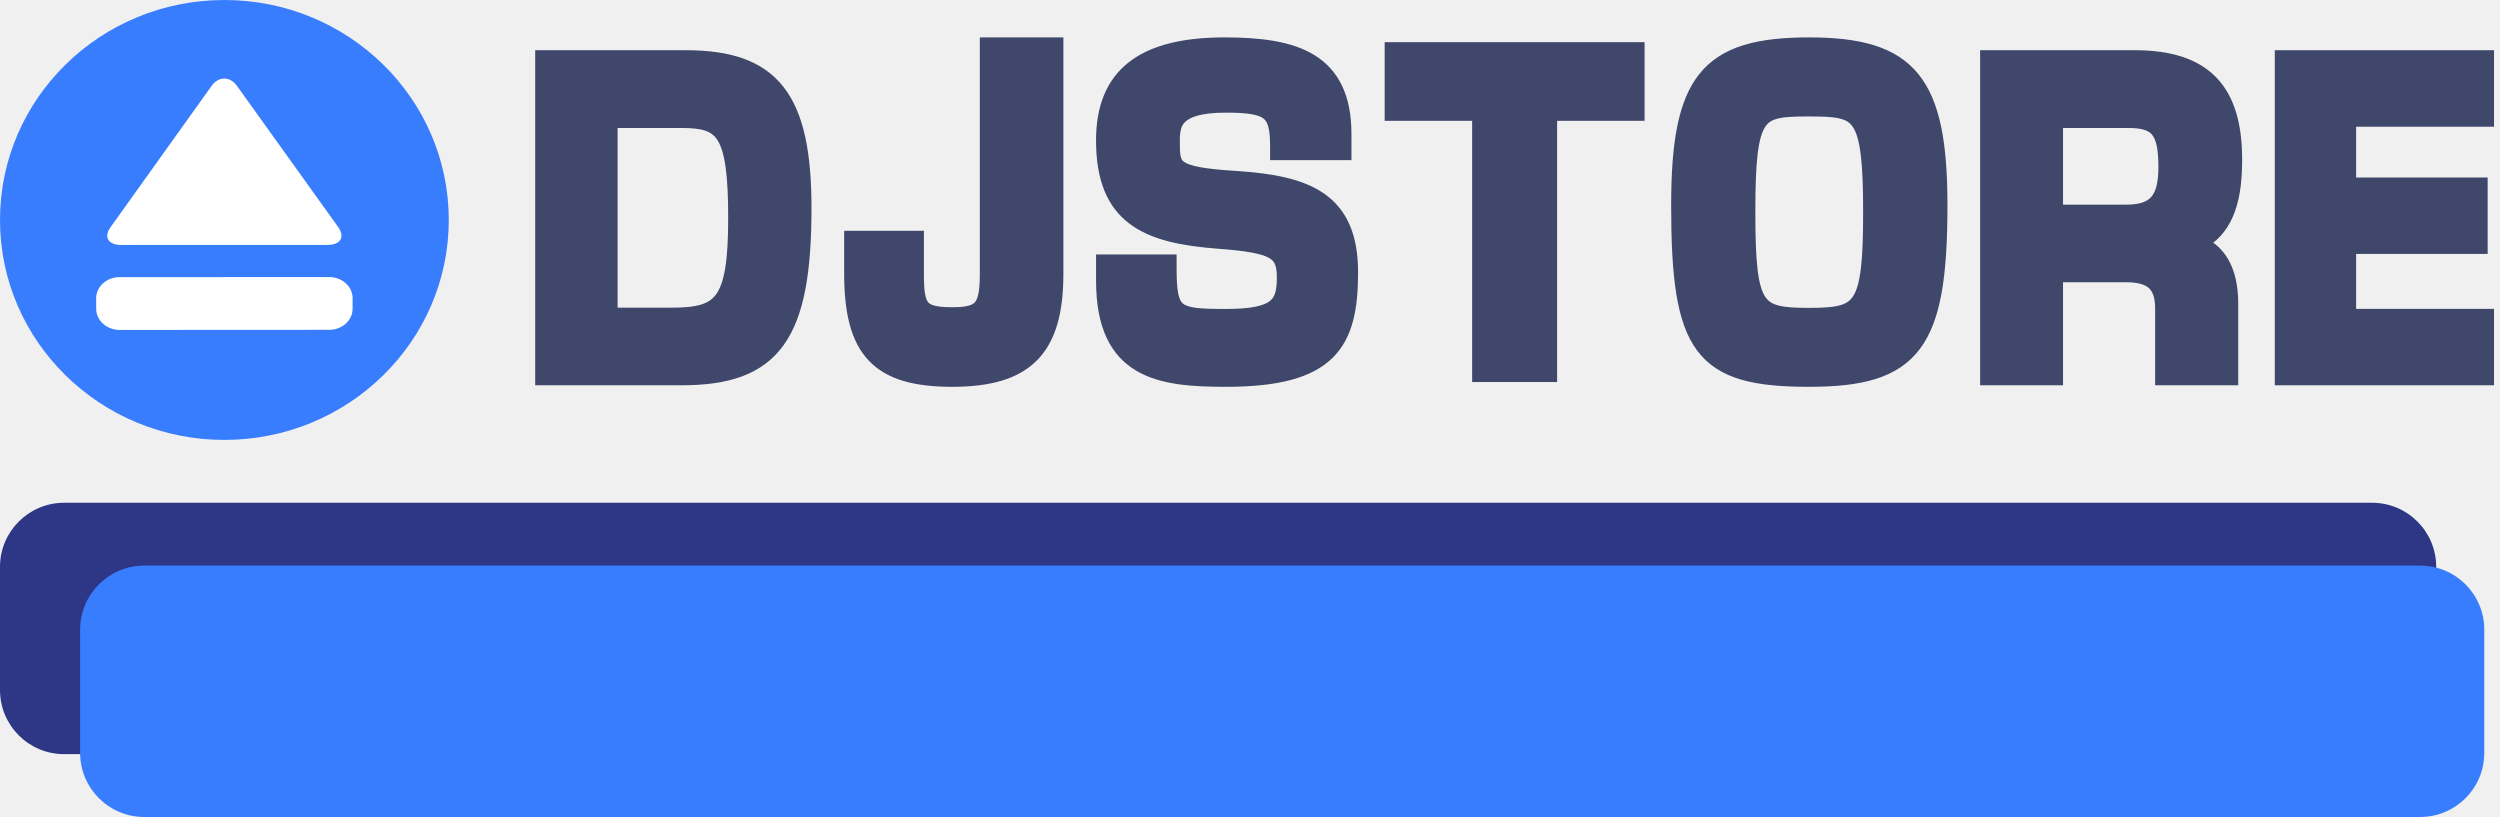
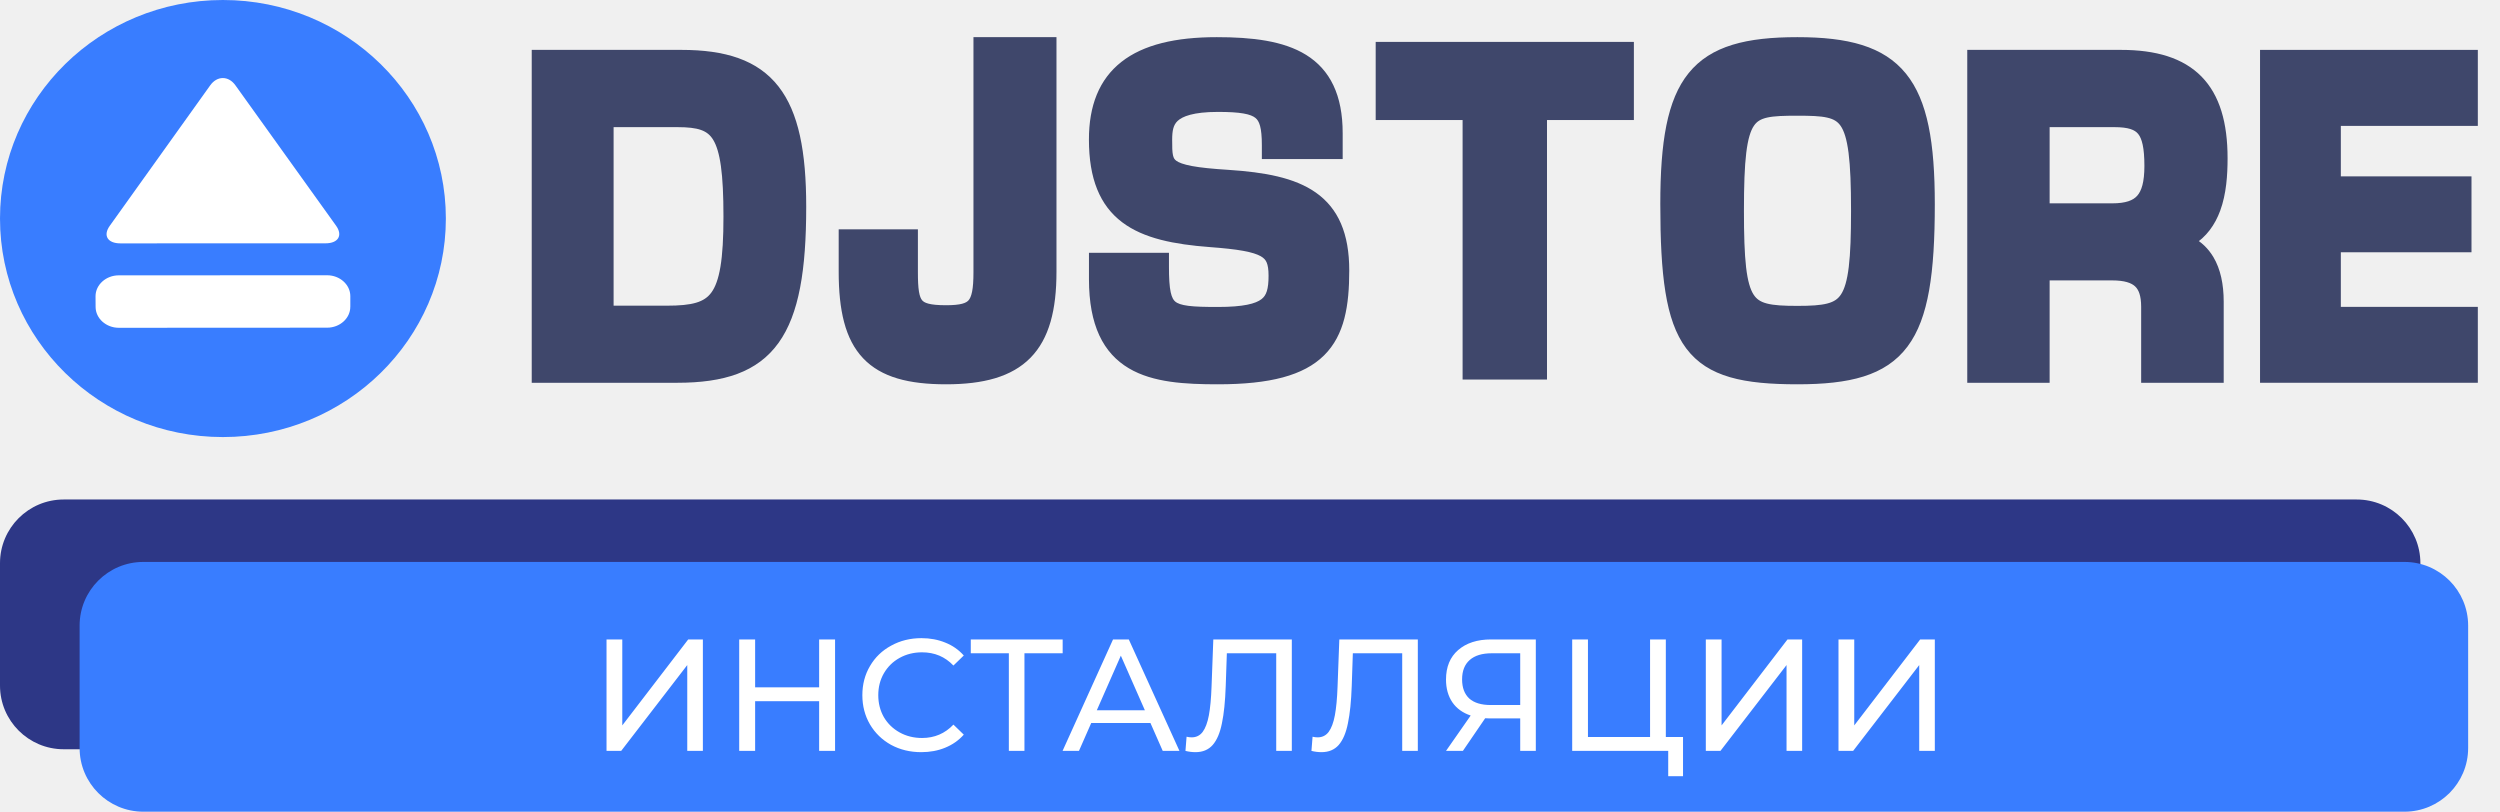
- <svg xmlns="http://www.w3.org/2000/svg" width="153" height="50" viewBox="0 0 153 50" fill="none">
+ <svg xmlns="http://www.w3.org/2000/svg" width="154" height="50" viewBox="0 0 154 50" fill="none">
  <path d="M145.172 30.769H3.924C1.757 30.769 0 32.526 0 34.693V42.23C0 44.397 1.757 46.154 3.924 46.154H145.172C147.339 46.154 149.096 44.397 149.096 42.23V34.693C149.096 32.526 147.339 30.769 145.172 30.769Z" fill="#2D3786" />
  <path d="M33.35 3.371H33.052V3.669V22.983V23.281H33.35H41.717C44.537 23.281 46.496 22.65 47.721 20.941C48.923 19.265 49.365 16.614 49.365 12.733C49.365 9.377 48.903 7.021 47.718 5.508C46.517 3.972 44.629 3.371 41.972 3.371H33.35ZM37.5 7.534H41.717C43.037 7.534 43.746 7.736 44.185 8.455C44.419 8.837 44.591 9.389 44.703 10.192C44.815 10.994 44.863 12.023 44.863 13.345C44.863 14.66 44.806 15.681 44.674 16.475C44.542 17.27 44.339 17.814 44.064 18.191C43.533 18.921 42.657 19.128 41.073 19.128H37.5V7.534Z" fill="#3F476B" stroke="#3F476B" stroke-width="0.596" stroke-miterlimit="10" />
  <path d="M56.245 14.722V14.424H55.947H52.258H51.961V14.722V16.724C51.961 19.087 52.353 20.776 53.384 21.864C54.419 22.958 56.029 23.375 58.275 23.375C60.537 23.375 62.189 22.927 63.267 21.828C64.343 20.731 64.781 19.05 64.781 16.746V2.885V2.587H64.483H60.561H60.263V2.885V16.77C60.263 17.298 60.237 17.706 60.173 18.024C60.11 18.341 60.014 18.548 59.891 18.69C59.647 18.97 59.206 19.1 58.275 19.1C57.239 19.1 56.797 18.958 56.57 18.682C56.453 18.541 56.368 18.335 56.315 18.017C56.262 17.698 56.245 17.293 56.245 16.77V14.722Z" fill="#3F476B" stroke="#3F476B" stroke-width="0.596" stroke-miterlimit="10" />
  <path d="M75.674 10.762L75.673 10.762C74.665 10.699 73.921 10.623 73.371 10.521C72.816 10.417 72.489 10.291 72.289 10.148C72.107 10.016 72.014 9.857 71.964 9.624C71.909 9.371 71.908 9.054 71.908 8.61C71.908 8.035 71.977 7.572 72.338 7.232C72.712 6.881 73.466 6.596 75.02 6.596C75.703 6.596 76.233 6.624 76.646 6.696C77.059 6.767 77.331 6.879 77.518 7.029C77.879 7.319 78.028 7.84 78.028 8.948V9.201V9.5H78.326H82.112H82.411V9.201V8.206C82.411 5.925 81.665 4.482 80.301 3.635C78.971 2.81 77.106 2.587 74.952 2.587C72.443 2.587 70.543 3.043 69.267 4.044C67.976 5.056 67.376 6.583 67.376 8.592C67.376 10.954 68.027 12.487 69.306 13.454C70.56 14.401 72.364 14.759 74.556 14.924C75.418 14.989 76.099 15.061 76.635 15.159C77.174 15.257 77.548 15.377 77.81 15.525C78.061 15.668 78.21 15.837 78.301 16.053C78.398 16.279 78.441 16.576 78.441 16.986C78.441 17.843 78.305 18.343 77.89 18.664C77.446 19.008 76.611 19.207 75.02 19.207C74.23 19.207 73.628 19.195 73.163 19.135C72.698 19.075 72.41 18.971 72.219 18.817C72.037 18.669 71.906 18.446 71.823 18.062C71.739 17.671 71.71 17.144 71.71 16.422V16.168V15.87H71.412H67.676H67.378V16.168V17.194C67.378 19.978 68.235 21.569 69.69 22.431C71.104 23.27 73.022 23.375 75.022 23.375C78.206 23.375 80.186 22.836 81.356 21.676C82.53 20.513 82.816 18.797 82.816 16.662C82.816 14.446 82.164 13.009 80.888 12.109C79.642 11.23 77.85 10.905 75.674 10.762Z" fill="#3F476B" stroke="#3F476B" stroke-width="0.596" stroke-miterlimit="10" />
  <path d="M85.04 6.798V7.096H85.338H90.394V22.784V23.082H90.692H94.699H94.997V22.784V7.096H100.051H100.349V6.798V3.177V2.879H100.051H85.338H85.04V3.177V6.798Z" fill="#3F476B" stroke="#3F476B" stroke-width="0.596" stroke-miterlimit="10" />
  <path d="M110.719 2.587C107.623 2.587 105.535 3.106 104.253 4.69C102.988 6.252 102.573 8.775 102.573 12.575C102.573 14.763 102.655 16.531 102.885 17.949C103.114 19.367 103.495 20.46 104.108 21.28C105.35 22.942 107.456 23.375 110.719 23.375C113.893 23.375 115.995 22.863 117.263 21.17C117.89 20.333 118.293 19.234 118.541 17.828C118.789 16.423 118.886 14.691 118.886 12.575C118.886 8.817 118.45 6.295 117.174 4.723C115.88 3.13 113.79 2.587 110.719 2.587ZM110.719 19.14C109.879 19.14 109.253 19.111 108.773 18.987C108.309 18.867 107.998 18.662 107.769 18.305C107.53 17.933 107.364 17.369 107.263 16.495C107.163 15.627 107.129 14.486 107.129 12.983C107.129 11.421 107.167 10.252 107.274 9.373C107.381 8.489 107.553 7.936 107.795 7.58C108.024 7.241 108.334 7.055 108.796 6.951C109.276 6.844 109.894 6.83 110.719 6.83C111.529 6.83 112.141 6.845 112.62 6.954C113.082 7.059 113.396 7.247 113.631 7.589C113.877 7.947 114.055 8.501 114.167 9.383C114.279 10.26 114.322 11.427 114.322 12.983C114.322 14.475 114.285 15.611 114.18 16.477C114.075 17.348 113.905 17.913 113.661 18.29C113.428 18.65 113.112 18.859 112.649 18.981C112.17 19.108 111.548 19.14 110.719 19.14Z" fill="#3F476B" stroke="#3F476B" stroke-width="0.596" stroke-miterlimit="10" />
  <path d="M121.779 3.371H121.481V3.669V22.983V23.281H121.779H125.66H125.959V22.983V16.975H130.107C130.914 16.975 131.417 17.137 131.723 17.421C132.024 17.701 132.193 18.157 132.193 18.896V22.983V23.281H132.492H136.384H136.682V22.983V18.589C136.682 17.541 136.492 16.666 136.088 15.987C135.797 15.5 135.403 15.126 134.913 14.866C135.702 14.389 136.19 13.676 136.485 12.875C136.846 11.891 136.921 10.764 136.921 9.749C136.921 7.61 136.453 5.997 135.398 4.923C134.341 3.848 132.753 3.371 130.648 3.371H121.779ZM125.959 7.534H130.243C131.159 7.534 131.651 7.707 131.94 8.06C132.245 8.433 132.393 9.083 132.393 10.226C132.393 11.247 132.213 11.877 131.874 12.257C131.543 12.628 131.002 12.824 130.107 12.824H125.959V7.534Z" fill="#3F476B" stroke="#3F476B" stroke-width="0.596" stroke-miterlimit="10" />
  <path d="M152.038 7.457H152.336V7.159V3.669V3.371H152.038H139.814H139.516V3.669V22.983V23.281H139.814H152.038H152.336V22.983V19.499V19.201H152.038H143.897V15.242H151.648H151.946V14.944V11.46V11.162H151.648H143.897V7.457H152.038Z" fill="#3F476B" stroke="#3F476B" stroke-width="0.596" stroke-miterlimit="10" />
  <path d="M27.465 13.461C27.465 20.896 21.315 26.923 13.73 26.923C6.148 26.923 0 20.896 0 13.461C0 6.027 6.148 0 13.73 0C21.315 0 27.465 6.027 27.465 13.461Z" fill="#397DFF" />
  <path d="M21.578 18.895C21.582 19.605 20.936 20.185 20.153 20.185L7.32 20.192C6.533 20.192 5.889 19.612 5.889 18.905L5.885 18.249C5.885 17.541 6.531 16.961 7.316 16.961L20.149 16.956C20.936 16.956 21.58 17.536 21.58 18.243V18.895H21.578ZM20.05 14.989C20.835 14.989 21.129 14.503 20.704 13.906L14.501 5.255C14.075 4.659 13.378 4.659 12.951 5.255L6.761 13.91C6.334 14.506 6.625 14.992 7.417 14.992L20.05 14.989Z" fill="white" />
  <path d="M148.115 34.615H8.828C6.661 34.615 4.904 36.372 4.904 38.539V46.076C4.904 48.243 6.661 50 8.828 50H148.115C150.282 50 152.038 48.243 152.038 46.076V38.539C152.038 36.372 150.282 34.615 148.115 34.615Z" fill="#397DFF" />
+   <path d="M37.362 39.389H38.333V44.685L42.394 39.389H43.297V46.255H42.335V40.968L38.265 46.255H37.362V39.389ZM51.44 39.389V46.255H50.459V43.194H46.516V46.255H45.535V39.389H46.516V42.341H50.459V39.389H51.44ZM56.75 46.333C56.063 46.333 55.442 46.183 54.886 45.882C54.337 45.575 53.905 45.156 53.592 44.627C53.278 44.09 53.121 43.489 53.121 42.822C53.121 42.155 53.278 41.556 53.592 41.027C53.905 40.49 54.34 40.072 54.896 39.771C55.452 39.464 56.073 39.31 56.76 39.31C57.296 39.31 57.786 39.402 58.231 39.585C58.676 39.761 59.055 40.026 59.369 40.379L58.731 40.997C58.215 40.455 57.571 40.183 56.799 40.183C56.289 40.183 55.828 40.298 55.416 40.526C55.004 40.755 54.68 41.072 54.445 41.478C54.216 41.877 54.102 42.325 54.102 42.822C54.102 43.319 54.216 43.77 54.445 44.175C54.68 44.574 55.004 44.888 55.416 45.117C55.828 45.346 56.289 45.46 56.799 45.46C57.564 45.46 58.208 45.186 58.731 44.636L59.369 45.254C59.055 45.608 58.672 45.876 58.221 46.059C57.777 46.242 57.286 46.333 56.75 46.333ZM65.46 40.242H63.106V46.255H62.145V40.242H59.8V39.389H65.46V40.242ZM70.868 44.538H67.219L66.464 46.255H65.454L68.563 39.389H69.534L72.654 46.255H71.624L70.868 44.538ZM70.525 43.754L69.044 40.389L67.563 43.754H70.525ZM79.576 39.389V46.255H78.615V40.242H75.574L75.505 42.253C75.473 43.201 75.394 43.969 75.27 44.558C75.152 45.147 74.963 45.591 74.701 45.892C74.44 46.186 74.087 46.333 73.642 46.333C73.439 46.333 73.233 46.307 73.024 46.255L73.093 45.382C73.197 45.408 73.302 45.421 73.406 45.421C73.688 45.421 73.913 45.31 74.083 45.088C74.253 44.859 74.381 44.519 74.466 44.068C74.551 43.616 74.606 43.021 74.632 42.282L74.74 39.389H79.576ZM87.338 39.389V46.255H86.376V40.242H83.335L83.267 42.253C83.234 43.201 83.156 43.969 83.031 44.558C82.914 45.147 82.724 45.591 82.463 45.892C82.201 46.186 81.848 46.333 81.403 46.333C81.2 46.333 80.994 46.307 80.785 46.255L80.854 45.382C80.958 45.408 81.063 45.421 81.168 45.421C81.449 45.421 81.674 45.31 81.844 45.088C82.014 44.859 82.142 44.519 82.227 44.068C82.312 43.616 82.368 43.021 82.394 42.282L82.502 39.389H87.338ZM94.606 39.389V46.255H93.645V44.254H91.752C91.634 44.254 91.546 44.251 91.487 44.244L90.114 46.255H89.074L90.594 44.077C90.104 43.914 89.728 43.642 89.466 43.263C89.205 42.877 89.074 42.41 89.074 41.861C89.074 41.082 89.323 40.477 89.82 40.046C90.323 39.608 91 39.389 91.85 39.389H94.606ZM90.065 41.851C90.065 42.361 90.212 42.753 90.506 43.028C90.807 43.296 91.248 43.43 91.83 43.43H93.645V40.242H91.889C91.301 40.242 90.85 40.379 90.536 40.654C90.222 40.929 90.065 41.328 90.065 41.851ZM103.674 45.401V47.815H102.762V46.255H96.847V39.389H97.818V45.401H101.644V39.389H102.615V45.401H103.674ZM105.078 39.389H106.049V44.685L110.11 39.389H111.012V46.255H110.051V40.968L105.98 46.255H105.078V39.389ZM113.251 39.389H114.222V44.685L118.283 39.389H119.185V46.255H118.224V40.968L114.153 46.255H113.251V39.389Z" fill="white" />
</svg>
